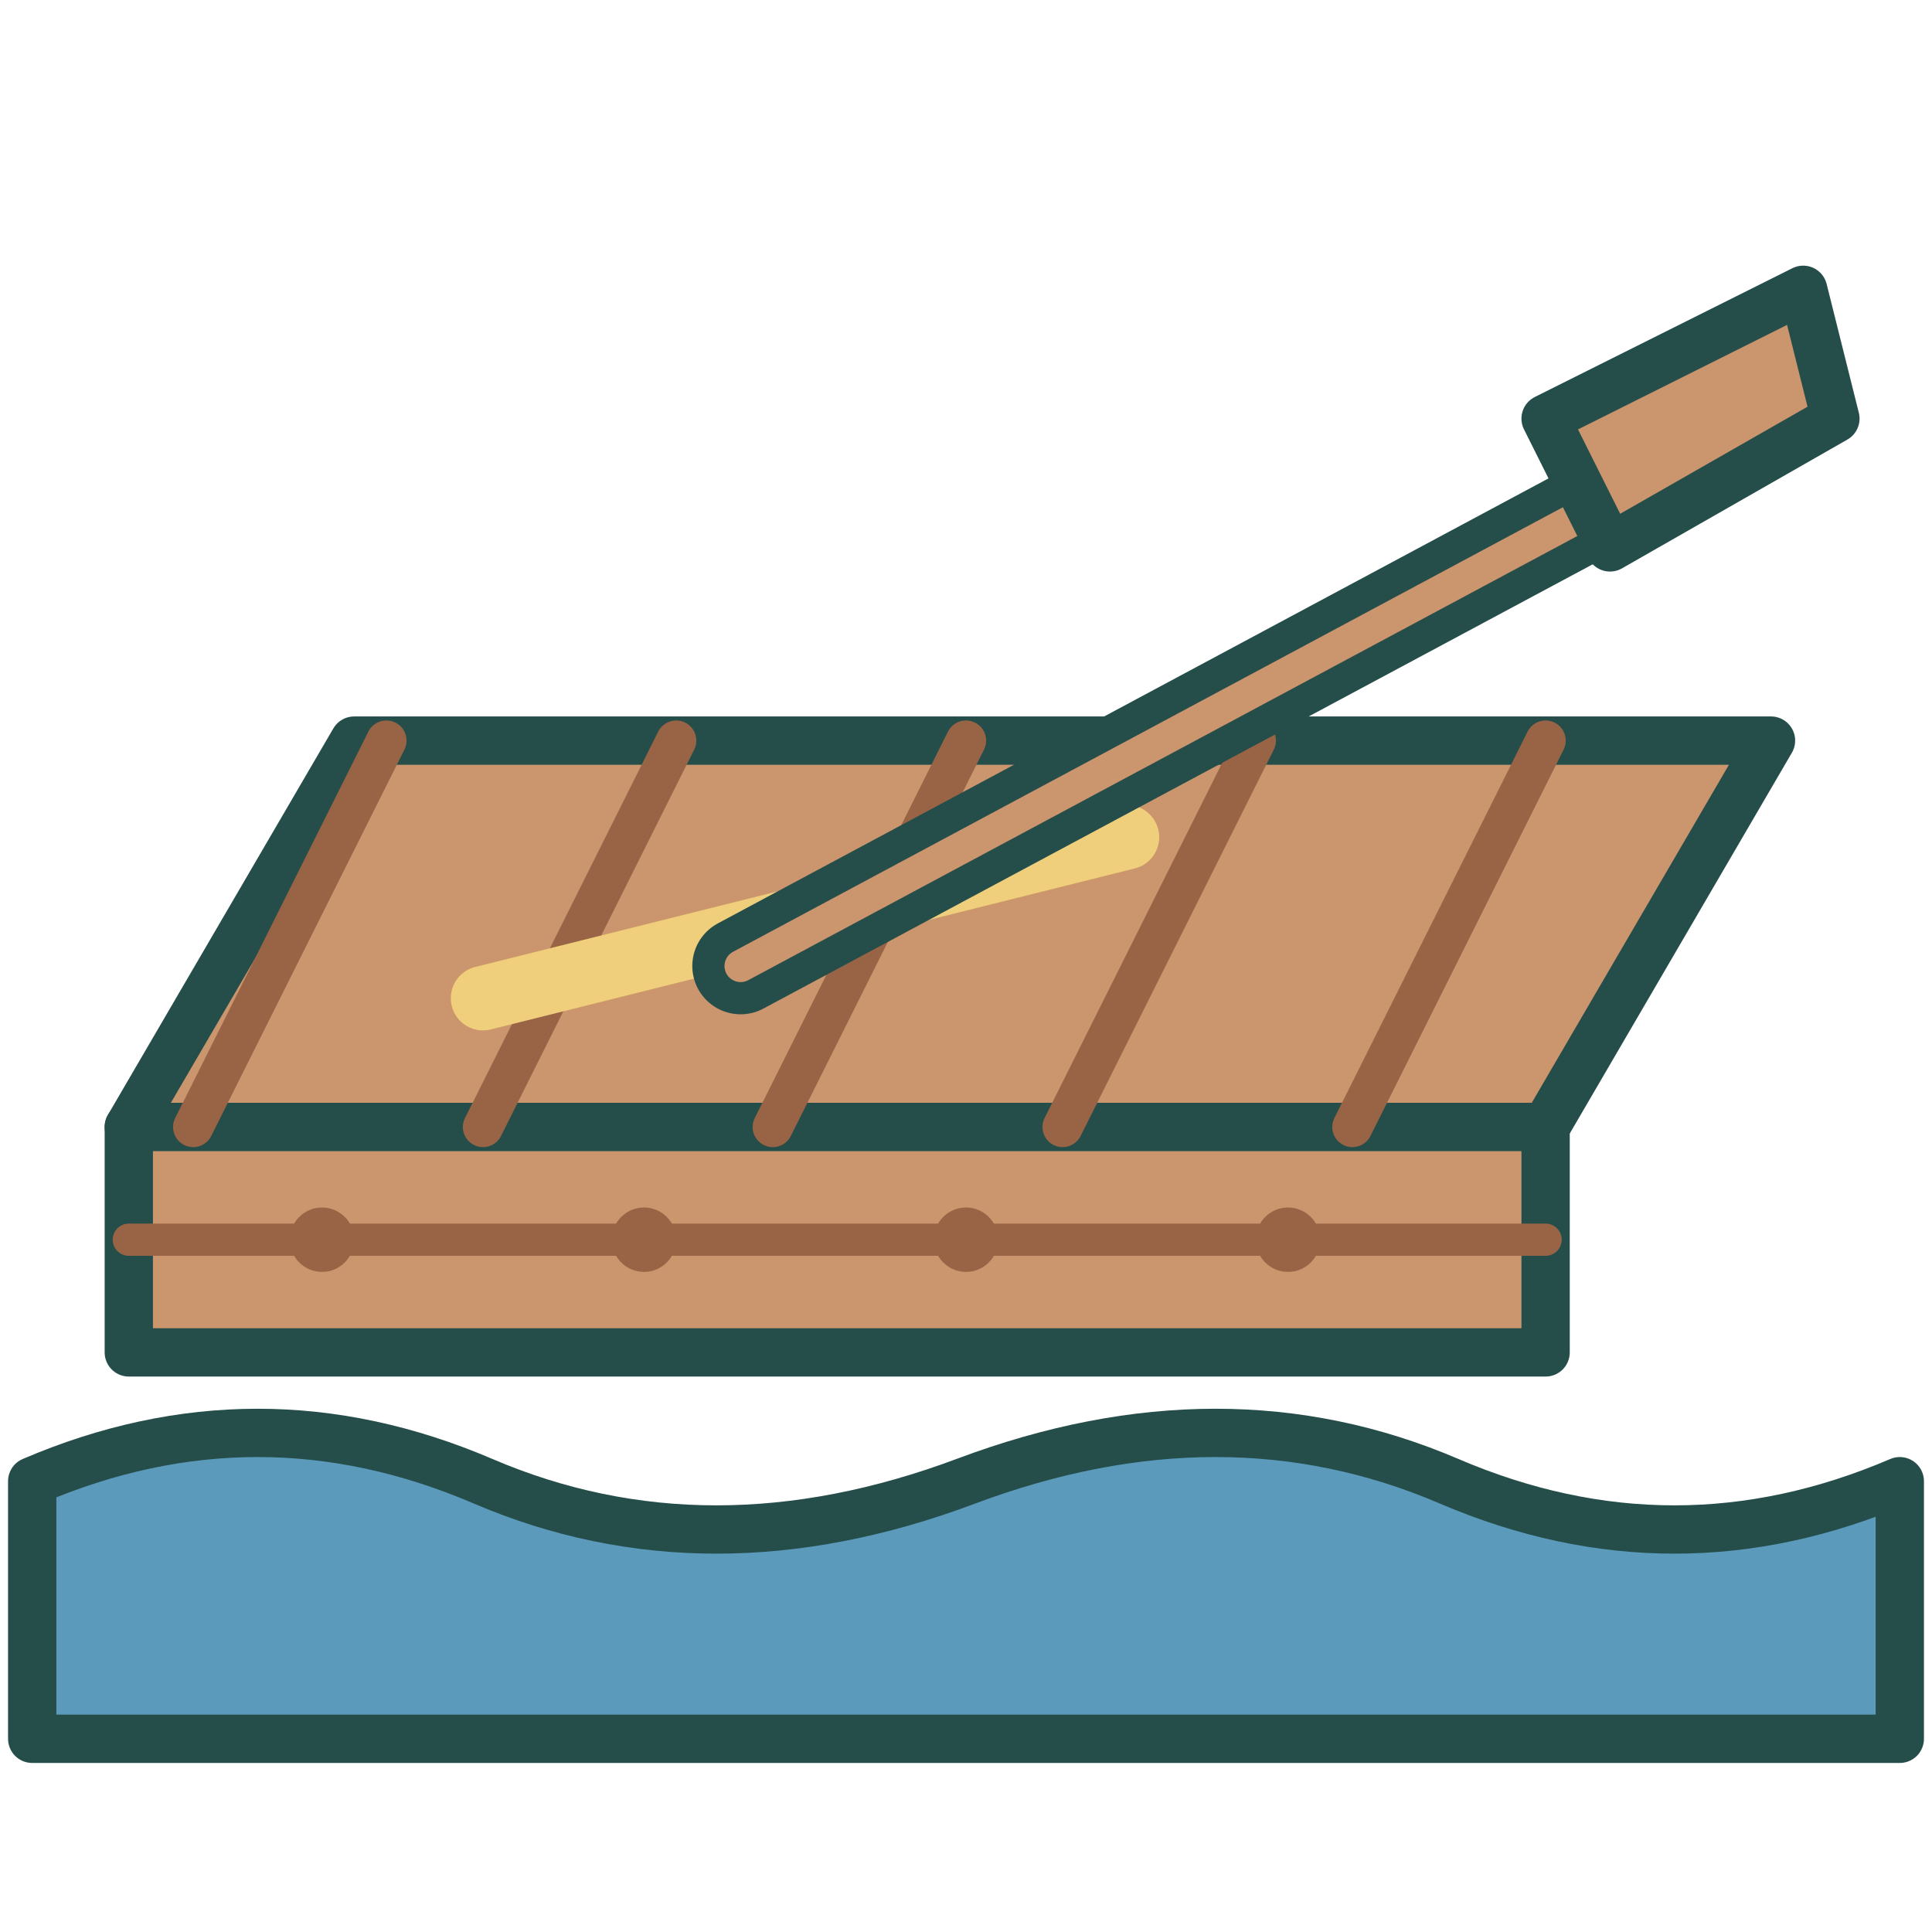
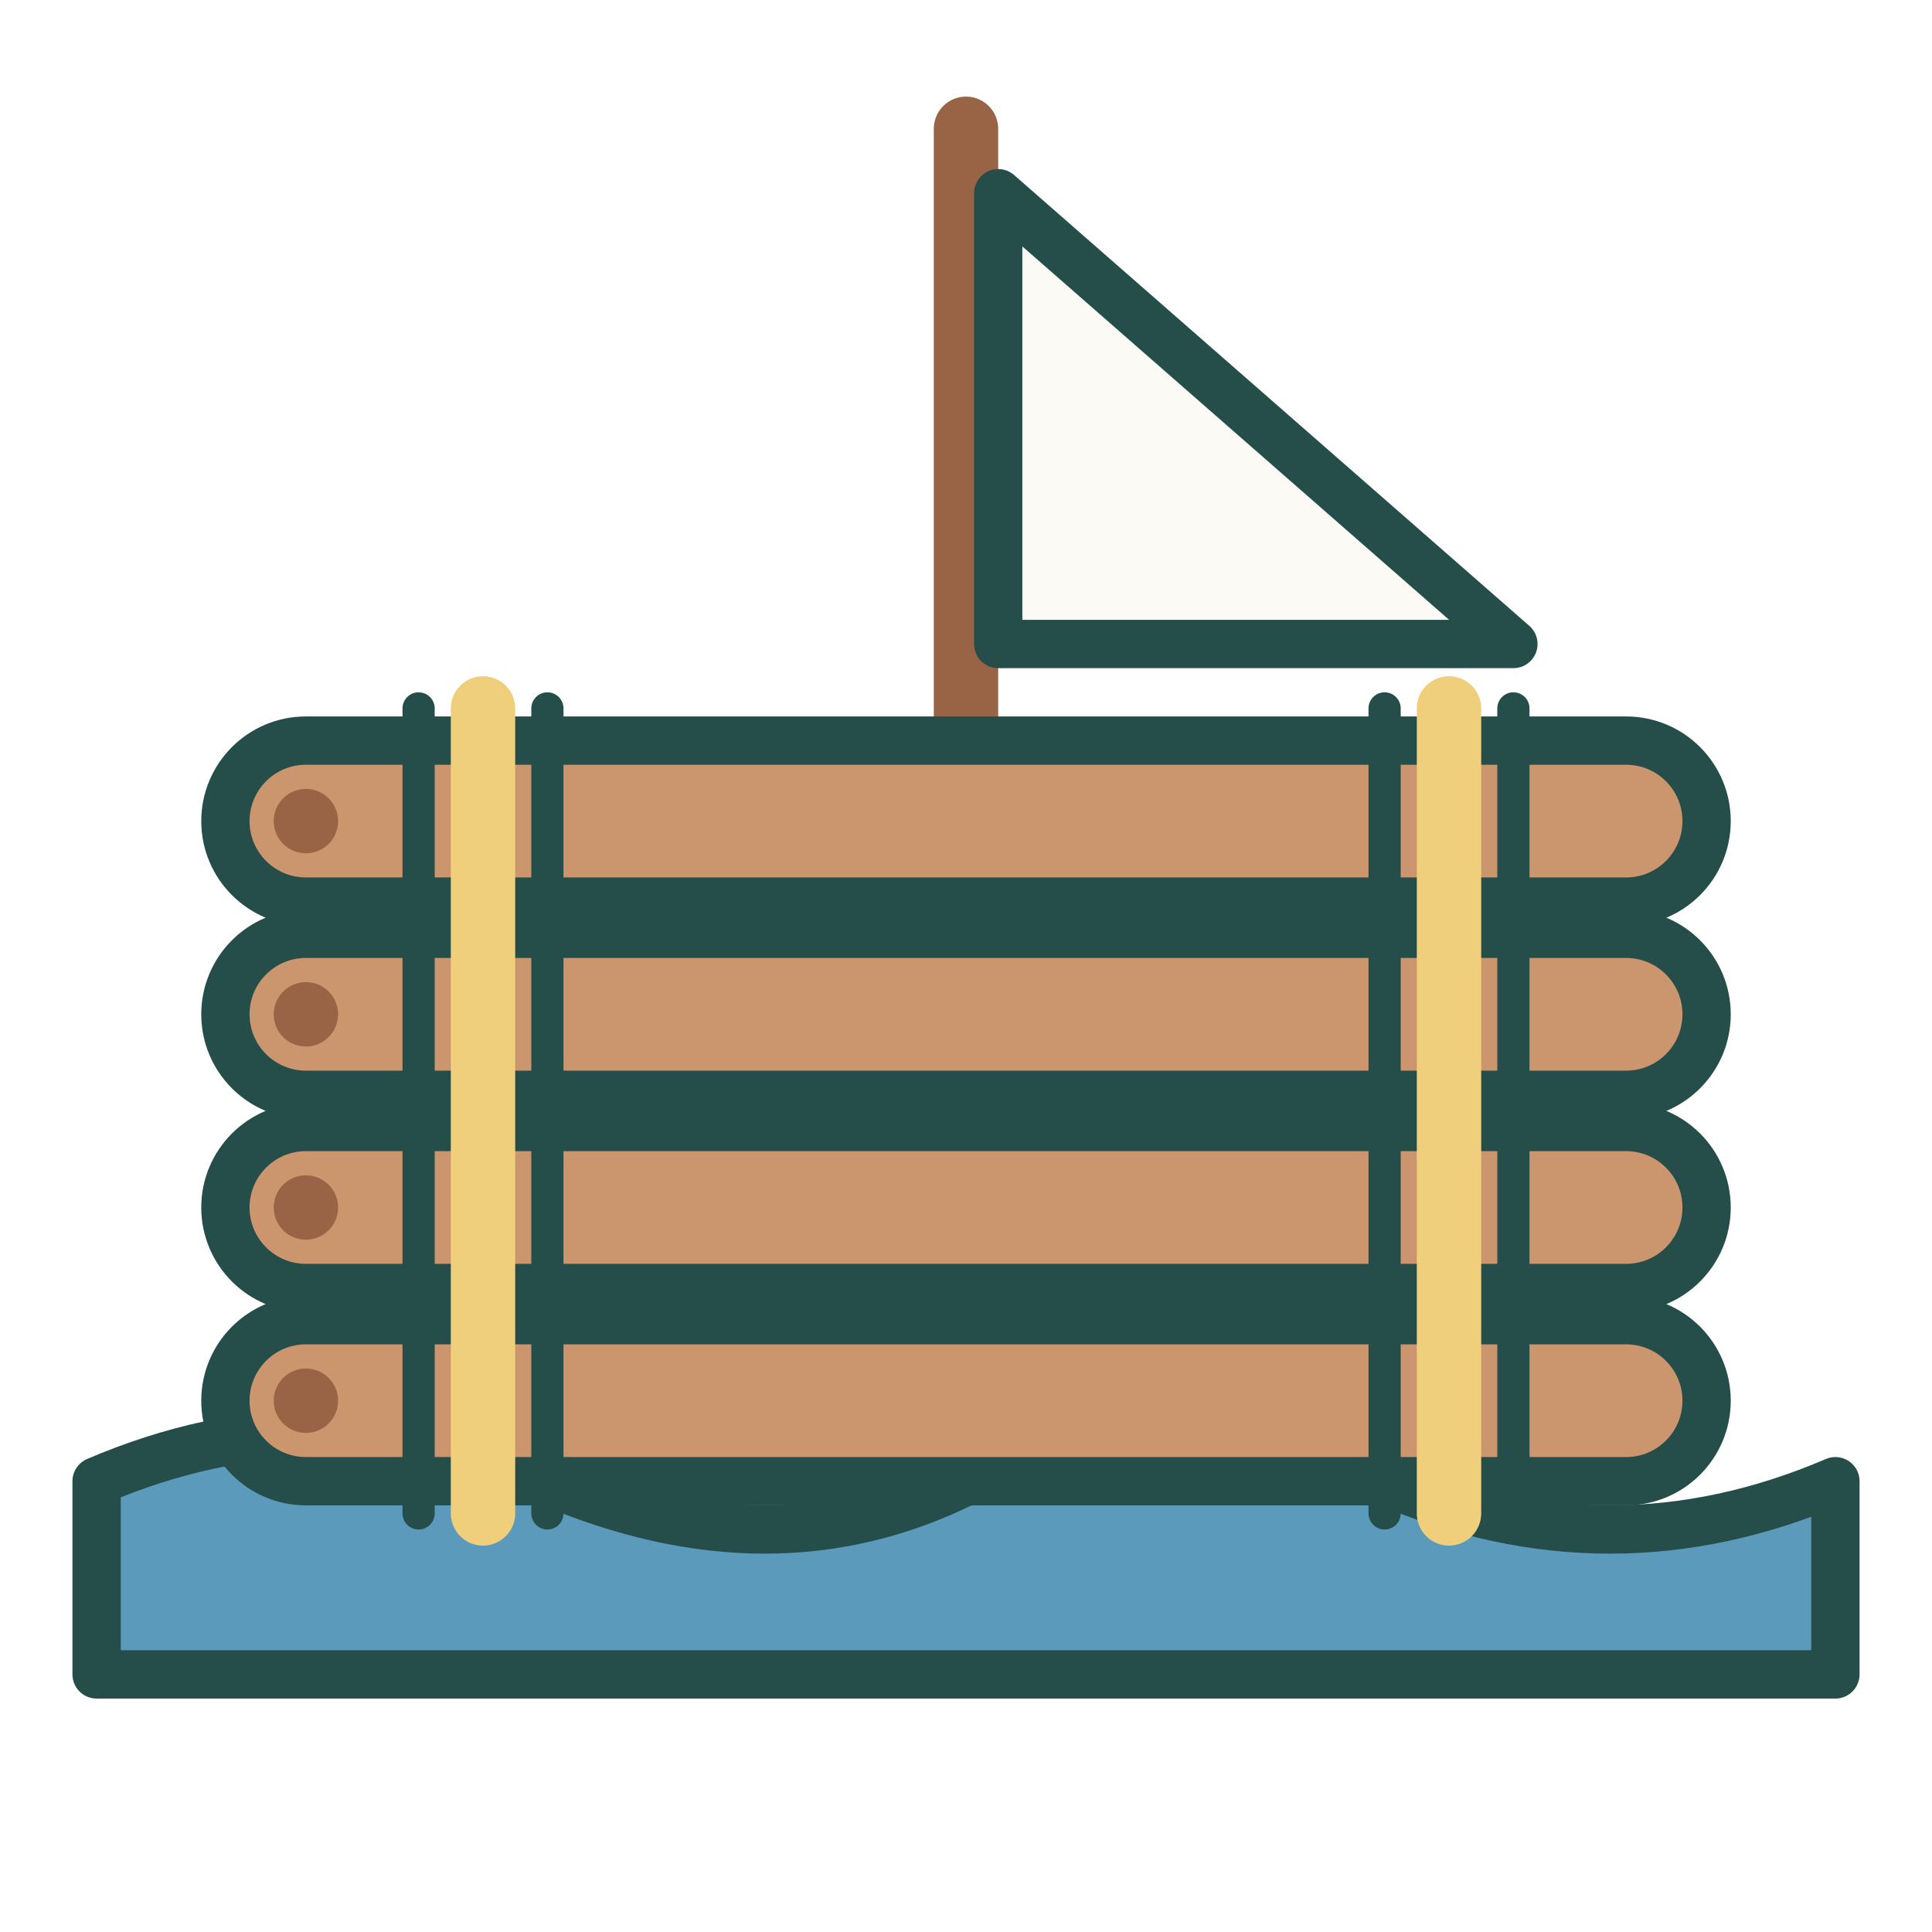
<svg xmlns="http://www.w3.org/2000/svg" viewBox="0 0 120 120">
  <g fill="none" stroke="#254E4B" stroke-width="3" stroke-linecap="round" stroke-linejoin="round">
-     <path d="M2 92Q16 86 30 92Q44 98 60 92Q76 86 90 92Q104 98 118 92V108H2Z" fill="#5B9ABA" />
-     <path d="M8 70L22 46H110L96 70Z" fill="#CB956D" />
-     <path d="M8 70H96V84H8Z" fill="#CB956D" />
-     <path d="M24 46L12 70M42 46L30 70M60 46L48 70M78 46L66 70M96 46L84 70" stroke="#996445" stroke-width="2.5" />
-     <path d="M8 77H96" stroke="#996445" stroke-width="2" />
-     <circle cx="20" cy="77" r="2" fill="#996445" stroke="none" />
-     <circle cx="40" cy="77" r="2" fill="#996445" stroke="none" />
-     <circle cx="60" cy="77" r="2" fill="#996445" stroke="none" />
-     <circle cx="80" cy="77" r="2" fill="#996445" stroke="none" />
-     <path d="M30 62L70 52" stroke="#F0CF7C" stroke-width="4" />
-     <path d="M46 60L102 30" stroke="#254E4B" stroke-width="6" />
-     <path d="M46 60L102 30" stroke="#CB956D" stroke-width="2" />
-     <path d="M96 26L112 18L114 26L100 34Z" fill="#CB956D" />
+     <path d="M6 92Q20 86 34 92Q48 98 60 92Q72 86 86 92Q100 98 114 92V104H6Z" fill="#5B9ABA" />
+     <path d="M60 46V8" stroke="#996445" stroke-width="4" />
+     <path d="M62 12L94 40H62Z" fill="#FCFAF4" />
+     <rect x="14" y="46" width="92" height="10" rx="5" fill="#CB956D" />
+     <rect x="14" y="58" width="92" height="10" rx="5" fill="#CB956D" />
+     <rect x="14" y="70" width="92" height="10" rx="5" fill="#CB956D" />
+     <rect x="14" y="82" width="92" height="10" rx="5" fill="#CB956D" />
+     <path d="M30 44V94M90 44V94" stroke="#F0CF7C" stroke-width="4" />
+     <path d="M26 44V94M34 44V94M86 44V94M94 44V94" stroke-width="2" />
+     <circle cx="19" cy="51" r="2" fill="#996445" stroke="none" />
+     <circle cx="19" cy="63" r="2" fill="#996445" stroke="none" />
+     <circle cx="19" cy="75" r="2" fill="#996445" stroke="none" />
+     <circle cx="19" cy="87" r="2" fill="#996445" stroke="none" />
  </g>
</svg>
